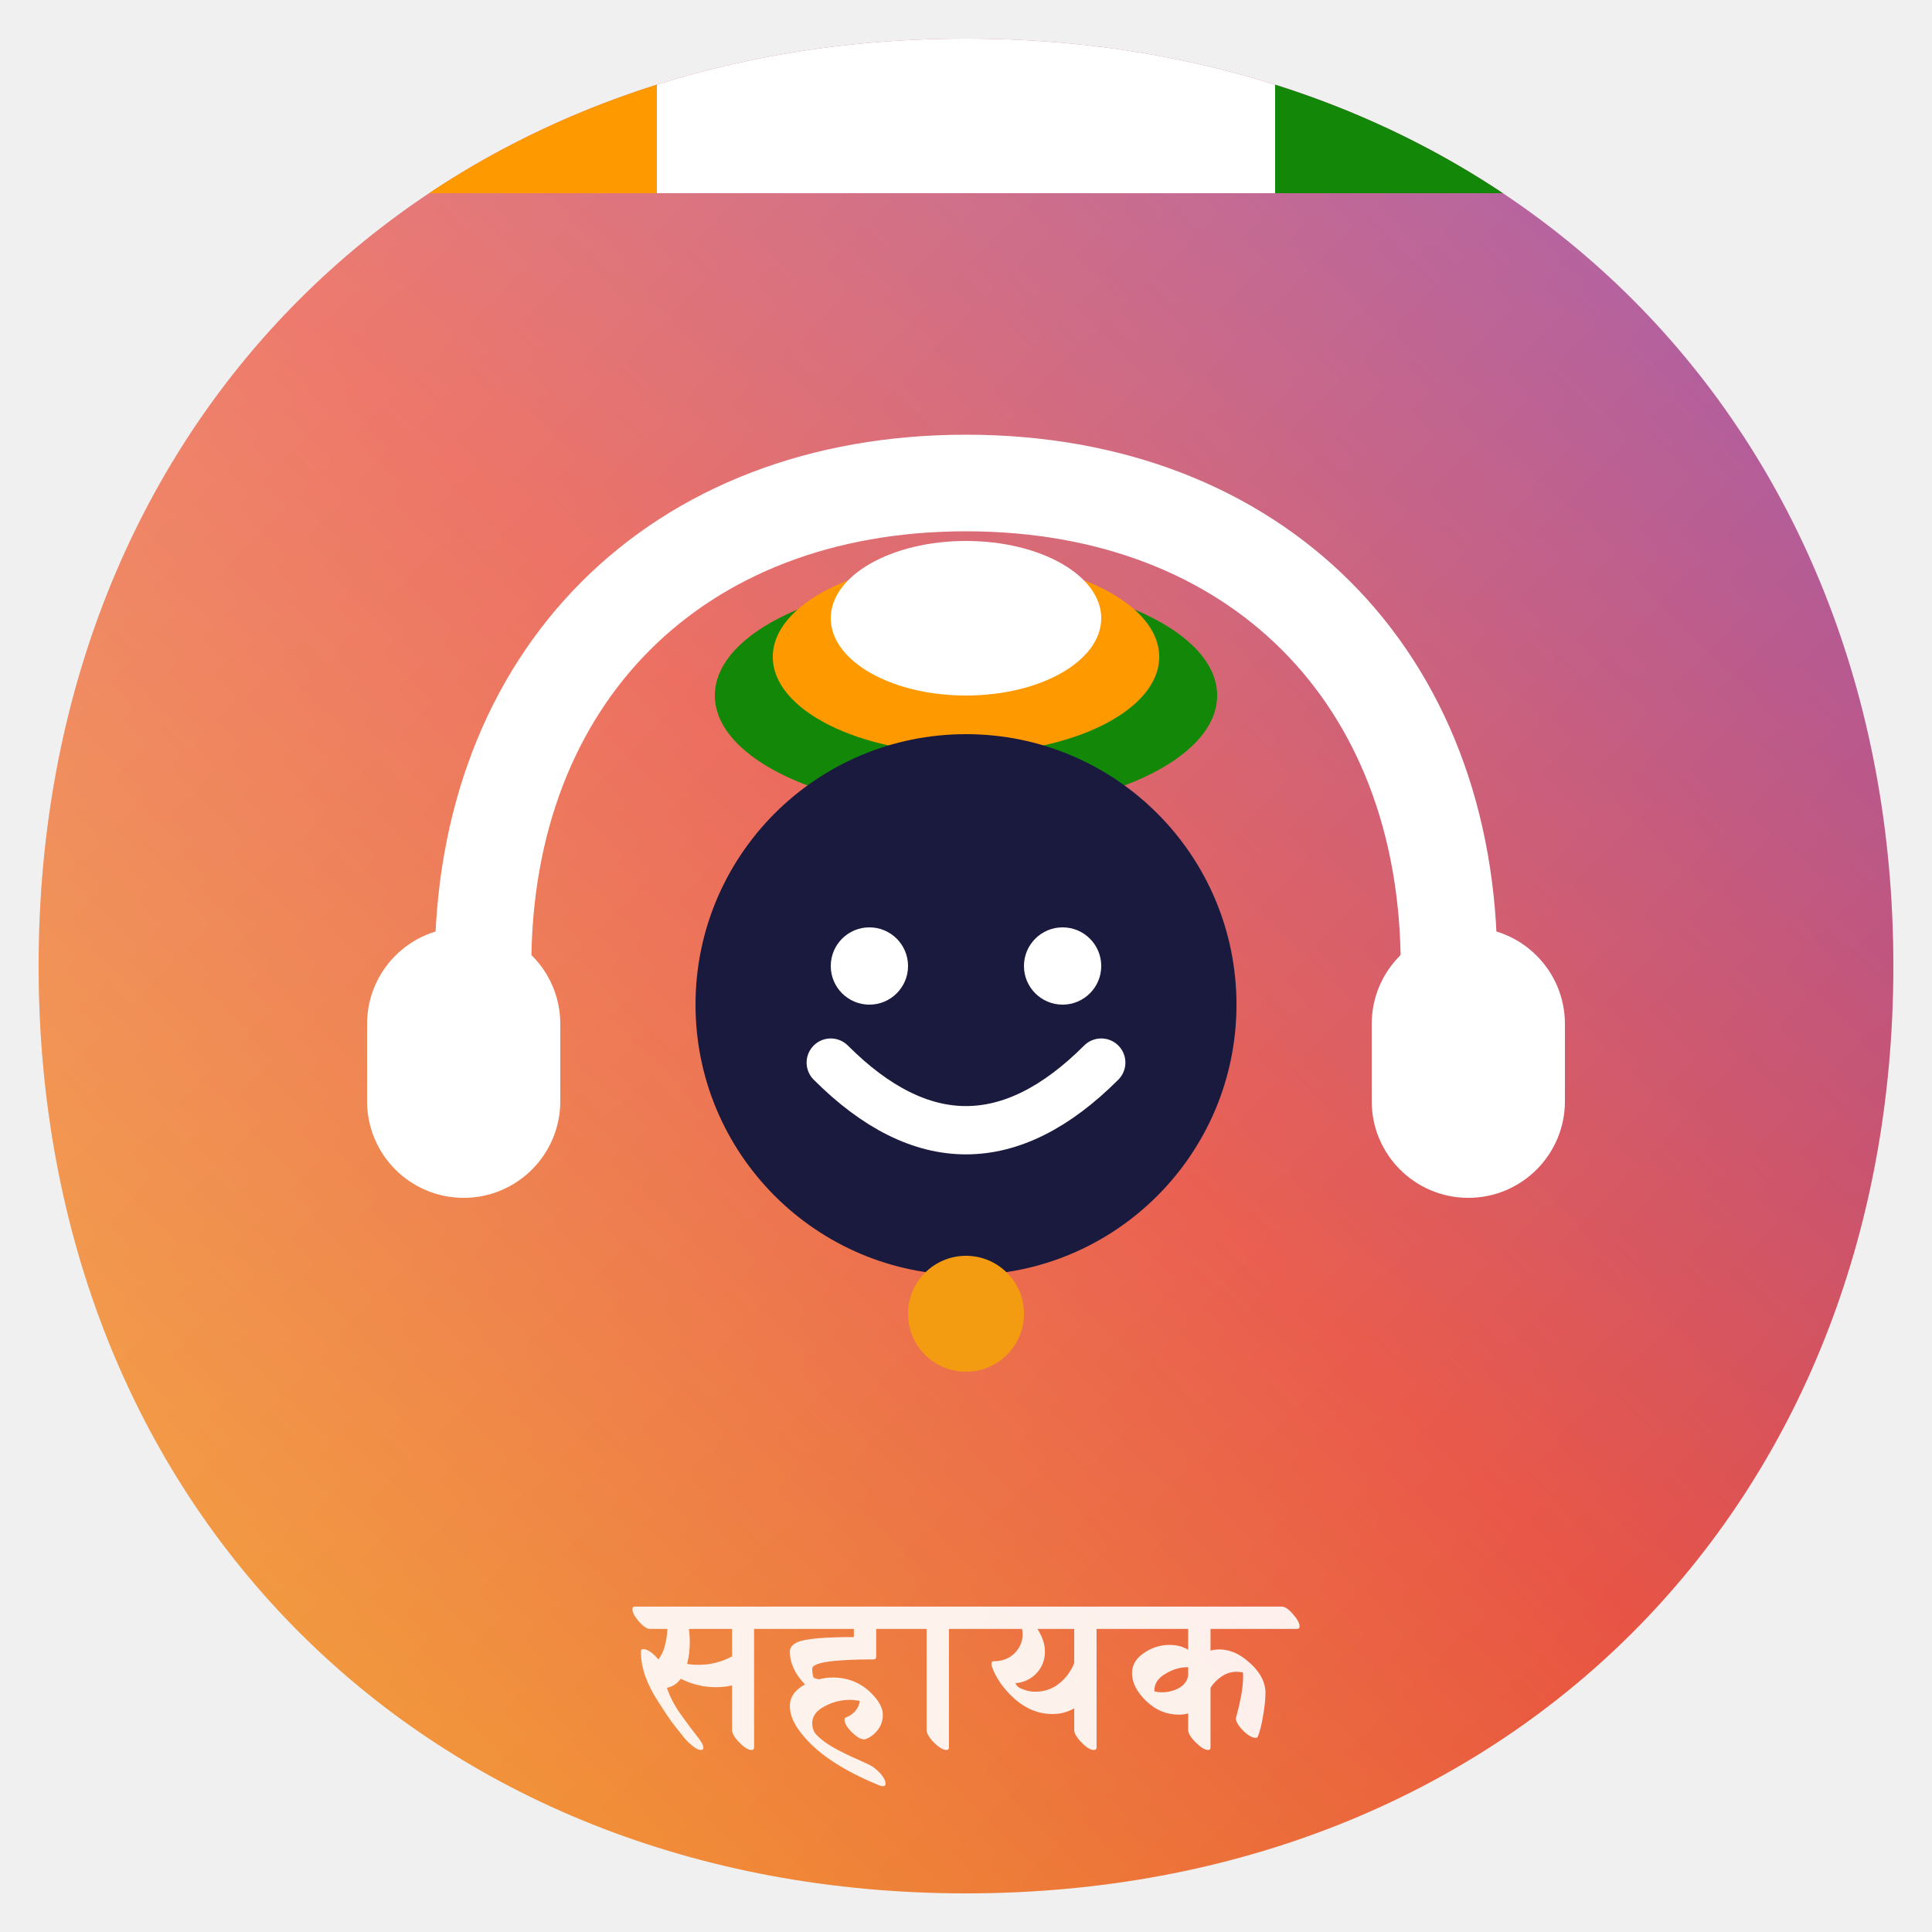
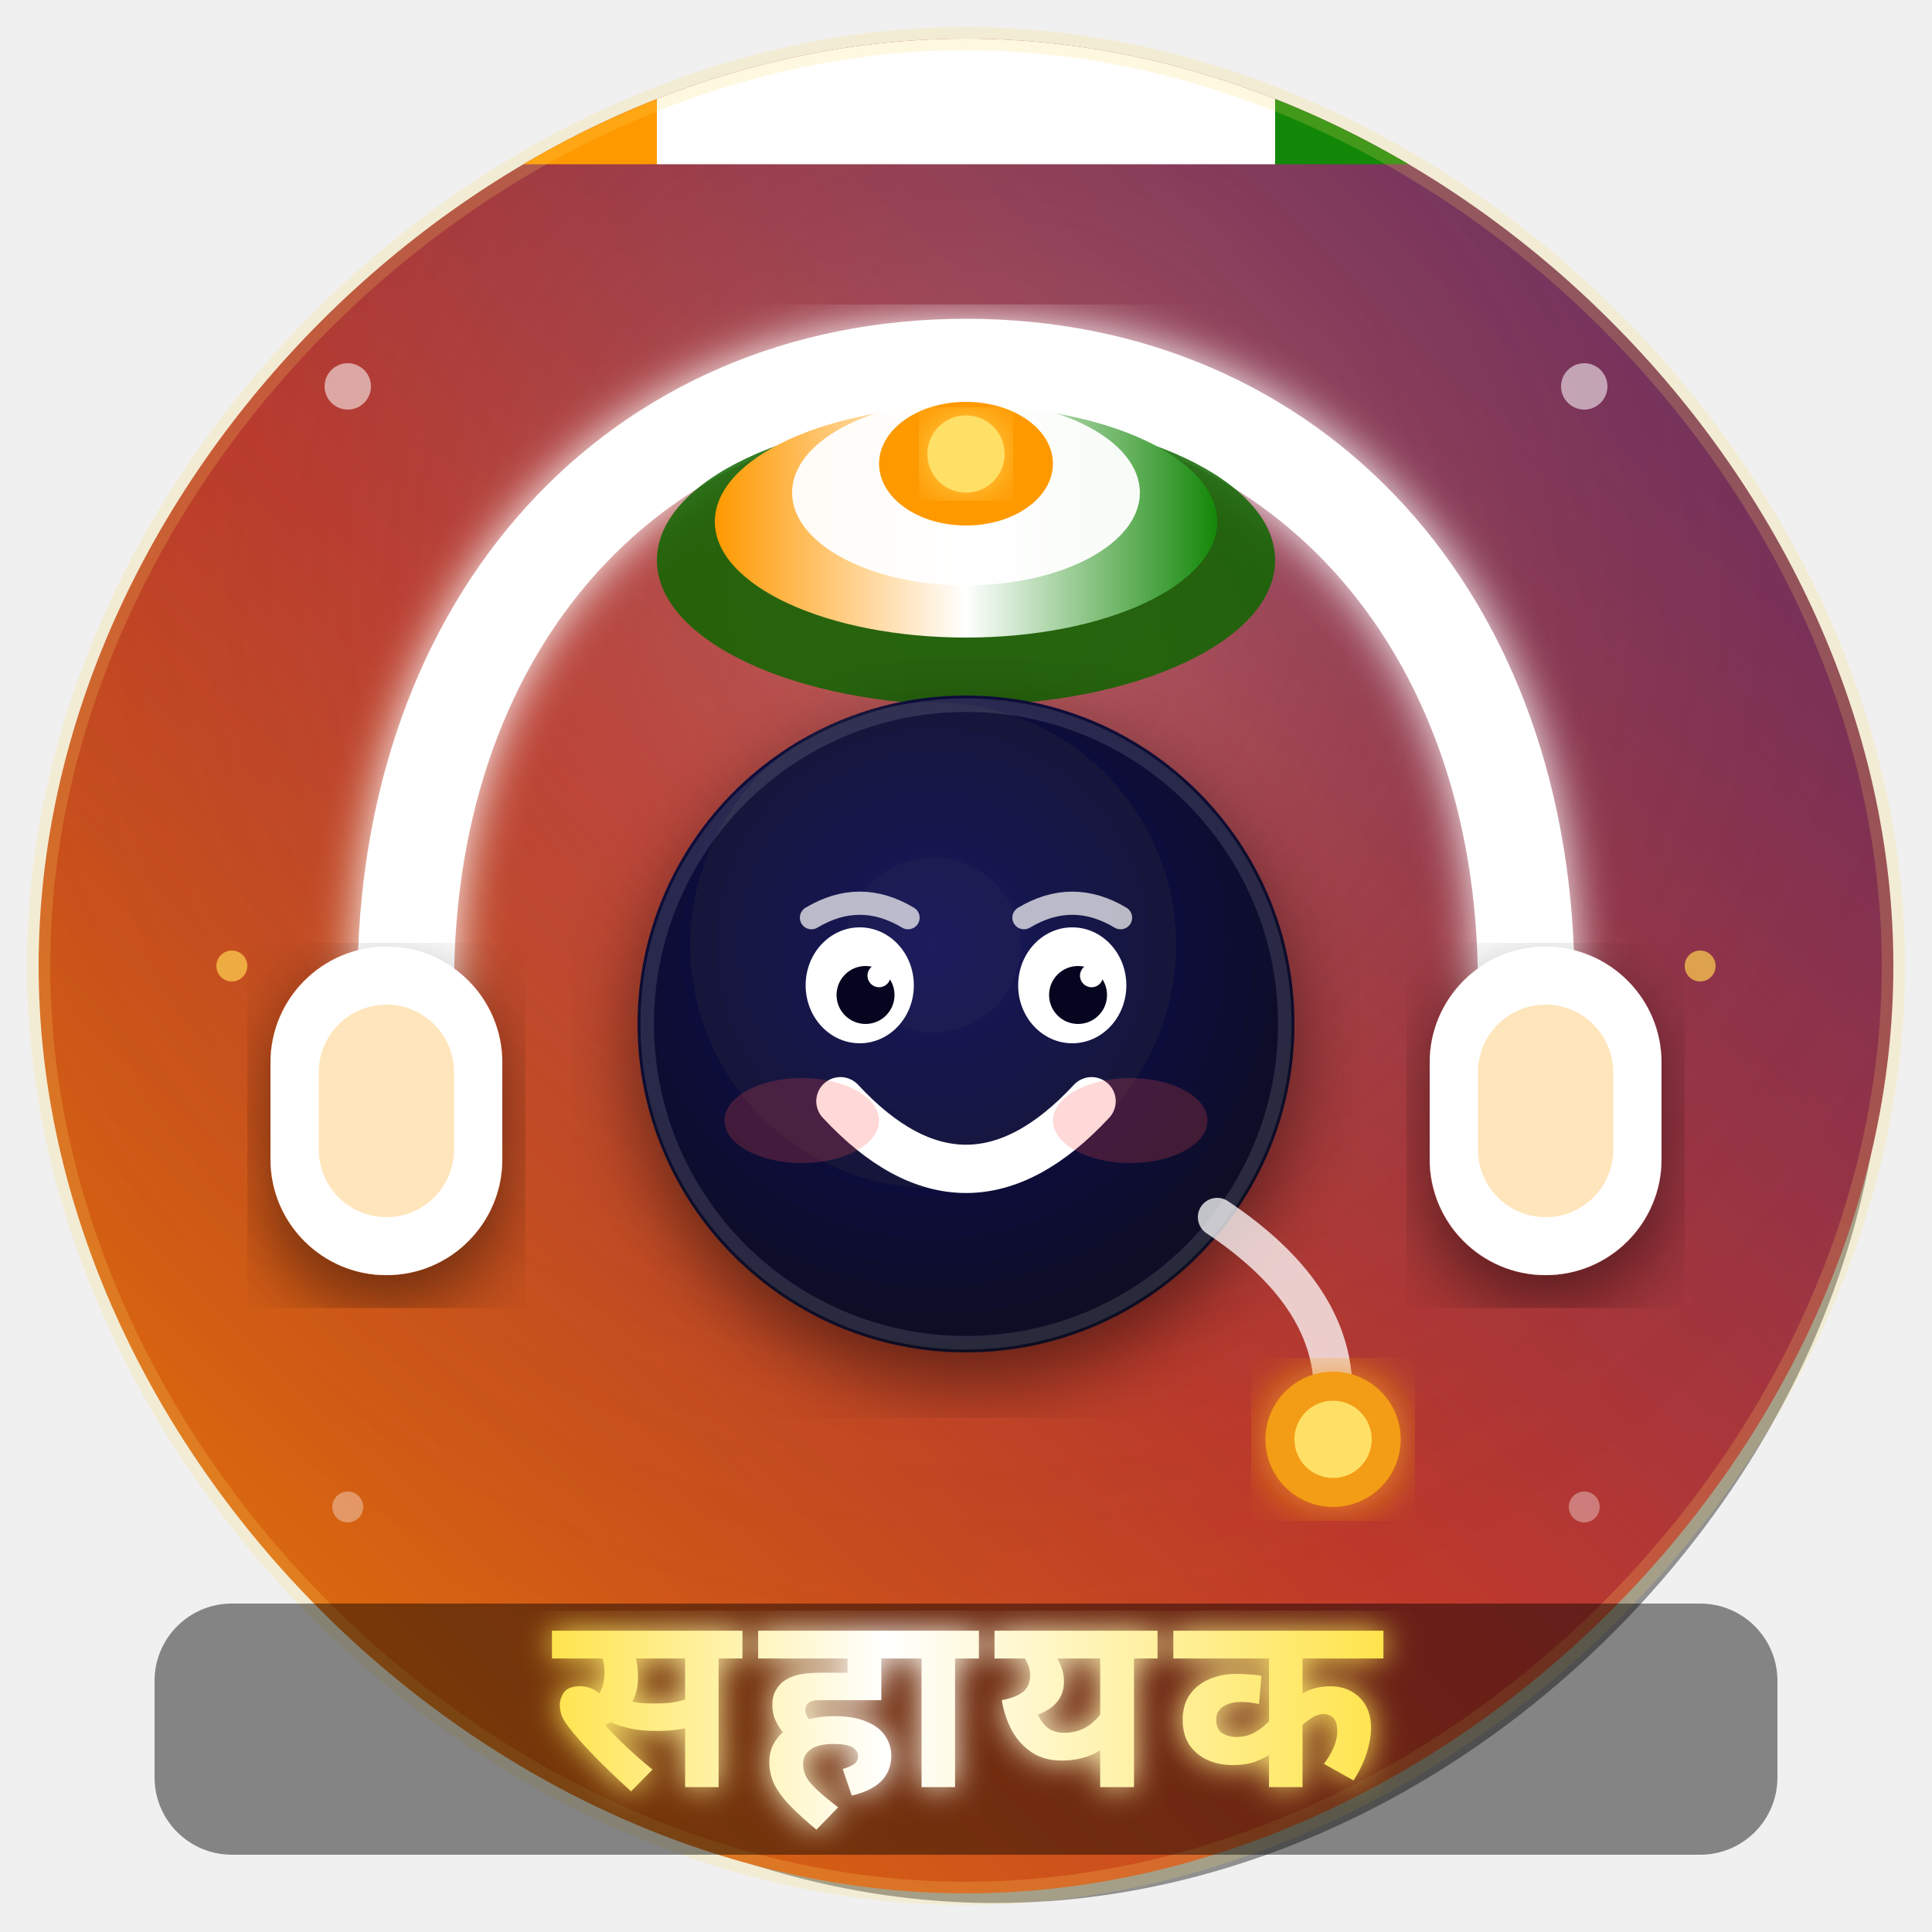
- <svg xmlns="http://www.w3.org/2000/svg" viewBox="0 0 100 100" width="100" height="100">
+ <svg xmlns="http://www.w3.org/2000/svg" viewBox="0 0 100 100" width="400" height="400">
  <defs>
-     <linearGradient id="bg" x1="0%" y1="100%" x2="100%" y2="0%">
-       <stop offset="0%" style="stop-color:#f39c12" />
-       <stop offset="50%" style="stop-color:#e74c3c" />
-       <stop offset="100%" style="stop-color:#8e44ad" />
+     <linearGradient id="bgGrad" x1="0%" y1="100%" x2="100%" y2="0%">
+       <stop offset="0%" style="stop-color:#e67e00" />
+       <stop offset="45%" style="stop-color:#c0392b" />
+       <stop offset="100%" style="stop-color:#5b2c6f" />
    </linearGradient>
-     <linearGradient id="shine" x1="0%" y1="0%" x2="100%" y2="100%">
-       <stop offset="0%" style="stop-color:rgba(255,255,255,0.3)" />
-       <stop offset="100%" style="stop-color:rgba(255,255,255,0)" />
+     <radialGradient id="innerGlow" cx="50%" cy="30%" r="60%">
+       <stop offset="0%" style="stop-color:rgba(255,255,255,0.2)" />
+       <stop offset="100%" style="stop-color:rgba(0,0,0,0)" />
+     </radialGradient>
+     <linearGradient id="goldText" x1="0%" y1="0%" x2="100%" y2="0%">
+       <stop offset="0%" style="stop-color:#ffe44d" />
+       <stop offset="40%" style="stop-color:#ffffff" />
+       <stop offset="100%" style="stop-color:#ffe44d" />
    </linearGradient>
-     <clipPath id="squircle">
-       <path d="M50 2 C22 2 2 22 2 50 C2 78 22 98 50 98 C78 98 98 78 98 50 C98 22 78 2 50 2 Z" />
+     <linearGradient id="turbanGrad" x1="0%" y1="0%" x2="100%" y2="0%">
+       <stop offset="0%" style="stop-color:#ff9900" />
+       <stop offset="50%" style="stop-color:#ffffff" />
+       <stop offset="100%" style="stop-color:#138808" />
+     </linearGradient>
+     <radialGradient id="faceGrad" cx="45%" cy="38%" r="65%">
+       <stop offset="0%" style="stop-color:#1e1e5e" />
+       <stop offset="100%" style="stop-color:#080820" />
+     </radialGradient>
+     <filter id="softShadow">
+       <feDropShadow dx="0" dy="1.5" stdDeviation="2" flood-color="rgba(0,0,0,0.5)" />
+     </filter>
+     <filter id="glow">
+       <feGaussianBlur stdDeviation="1.2" result="blur" />
+       <feMerge>
+         <feMergeNode in="blur" />
+         <feMergeNode in="SourceGraphic" />
+       </feMerge>
+     </filter>
+     <filter id="textGlow">
+       <feGaussianBlur stdDeviation="0.8" result="blur" />
+       <feMerge>
+         <feMergeNode in="blur" />
+         <feMergeNode in="SourceGraphic" />
+       </feMerge>
+     </filter>
+     <clipPath id="clip">
+       <path d="M50,2 C75,2 98,25 98,50 C98,75 75,98 50,98 C25,98 2,75 2,50 C2,25 25,2 50,2Z" />
    </clipPath>
  </defs>
-   <path d="M50 2 C22 2 2 22 2 50 C2 78 22 98 50 98 C78 98 98 78 98 50 C98 22 78 2 50 2 Z" fill="url(#bg)" />
-   <path d="M50 2 C22 2 2 22 2 50 C2 78 22 98 50 98 C78 98 98 78 98 50 C98 22 78 2 50 2 Z" fill="url(#shine)" />
-   <rect x="2" y="2" width="32" height="8" fill="#ff9900" rx="8" ry="0" clip-path="url(#squircle)" />
-   <rect x="34" y="2" width="32" height="8" fill="#ffffff" clip-path="url(#squircle)" />
-   <rect x="66" y="2" width="32" height="8" fill="#138808" rx="0" ry="8" clip-path="url(#squircle)" />
-   <path d="M25 50 C25 35 35 25 50 25 C65 25 75 35 75 50" fill="none" stroke="white" stroke-width="5" stroke-linecap="round" />
-   <rect x="19" y="48" width="10" height="14" rx="5" fill="white" />
-   <rect x="71" y="48" width="10" height="14" rx="5" fill="white" />
-   <ellipse cx="50" cy="36" rx="13" ry="6" fill="#138808" />
-   <ellipse cx="50" cy="34" rx="10" ry="5" fill="#ff9900" />
-   <ellipse cx="50" cy="32" rx="7" ry="4" fill="white" />
-   <circle cx="50" cy="52" r="14" fill="#1a1a3e" />
-   <path d="M43 55 Q50 62 57 55" fill="none" stroke="white" stroke-width="2.5" stroke-linecap="round" />
-   <circle cx="45" cy="50" r="2" fill="white" />
-   <circle cx="55" cy="50" r="2" fill="white" />
-   <circle cx="50" cy="68" r="3" fill="#f39c12" />
-   <text x="50" y="90" font-family="serif" font-size="11" font-weight="900" fill="white" text-anchor="middle" opacity="0.9">सहायक</text>
+   <path d="M50,4 C74,4 96,26 96,50 C96,74 74,96 50,96 C26,96 4,74 4,50 C4,26 26,4 50,4Z" fill="rgba(0,0,0,0.4)" transform="translate(1.5,2.5)" />
+   <path d="M50,2 C75,2 98,25 98,50 C98,75 75,98 50,98 C25,98 2,75 2,50 C2,25 25,2 50,2Z" fill="url(#bgGrad)" />
+   <path d="M50,2 C75,2 98,25 98,50 C98,75 75,98 50,98 C25,98 2,75 2,50 C2,25 25,2 50,2Z" fill="url(#innerGlow)" />
+   <g clip-path="url(#clip)">
+     <rect x="2" y="2" width="32" height="6.5" fill="#ff9900" />
+     <rect x="34" y="2" width="32" height="6.5" fill="white" />
+     <rect x="66" y="2" width="32" height="6.5" fill="#138808" />
+   </g>
+   <path d="M50,2 C75,2 98,25 98,50 C98,75 75,98 50,98 C25,98 2,75 2,50 C2,25 25,2 50,2Z" fill="none" stroke="rgba(255,220,100,0.2)" stroke-width="1.2" />
+   <path d="M21 51 C21 32 33 19 50 19 C67 19 79 32 79 51" fill="none" stroke="white" stroke-width="5" stroke-linecap="round" filter="url(#glow)" />
+   <rect x="14" y="49" width="12" height="17" rx="6" fill="white" filter="url(#softShadow)" />
+   <rect x="16.5" y="52" width="7" height="11" rx="3.5" fill="rgba(255,180,60,0.35)" />
+   <rect x="74" y="49" width="12" height="17" rx="6" fill="white" filter="url(#softShadow)" />
+   <rect x="76.5" y="52" width="7" height="11" rx="3.5" fill="rgba(255,180,60,0.35)" />
+   <ellipse cx="50" cy="29" rx="16" ry="7.5" fill="#0e6600" opacity="0.85" />
+   <ellipse cx="50" cy="27" rx="13" ry="6" fill="url(#turbanGrad)" />
+   <ellipse cx="50" cy="25.5" rx="9" ry="4.8" fill="white" opacity="0.95" />
+   <ellipse cx="50" cy="24" rx="4.5" ry="3.2" fill="#ff9900" />
+   <circle cx="50" cy="23.5" r="2" fill="#ffe066" filter="url(#glow)" />
+   <circle cx="50" cy="53" r="17" fill="url(#faceGrad)" filter="url(#softShadow)" />
+   <circle cx="50" cy="53" r="16.5" fill="none" stroke="rgba(255,255,255,0.12)" stroke-width="0.7" />
+   <path d="M42 47.5 Q44.5 46 47 47.5" fill="none" stroke="rgba(255,255,255,0.7)" stroke-width="1.2" stroke-linecap="round" />
+   <path d="M53 47.5 Q55.5 46 58 47.5" fill="none" stroke="rgba(255,255,255,0.7)" stroke-width="1.2" stroke-linecap="round" />
+   <ellipse cx="44.5" cy="51" rx="2.8" ry="3" fill="white" />
+   <ellipse cx="55.5" cy="51" rx="2.8" ry="3" fill="white" />
+   <circle cx="44.8" cy="51.5" r="1.5" fill="#050520" />
+   <circle cx="55.8" cy="51.5" r="1.5" fill="#050520" />
+   <circle cx="45.5" cy="50.5" r="0.6" fill="white" />
+   <circle cx="56.5" cy="50.5" r="0.6" fill="white" />
+   <path d="M43.5 57 Q50 64 56.5 57" fill="none" stroke="white" stroke-width="2.5" stroke-linecap="round" />
+   <ellipse cx="41.5" cy="58" rx="4" ry="2.2" fill="rgba(255,80,80,0.22)" />
+   <ellipse cx="58.5" cy="58" rx="4" ry="2.2" fill="rgba(255,80,80,0.22)" />
+   <path d="M63 63 Q69 67 69 72" fill="none" stroke="rgba(255,255,255,0.75)" stroke-width="2" stroke-linecap="round" />
+   <circle cx="69" cy="74.5" r="3.5" fill="#f39c12" filter="url(#glow)" />
+   <circle cx="69" cy="74.5" r="2" fill="#ffe066" />
+   <rect x="8" y="83" width="84" height="13" rx="4" fill="rgba(0,0,0,0.45)" />
+   <text x="50" y="92.5" font-family="'Noto Sans Devanagari', 'Mangal', serif" font-size="13" font-weight="900" fill="url(#goldText)" text-anchor="middle" letter-spacing="1" filter="url(#textGlow)">सहायक</text>
+   <circle cx="18" cy="20" r="1.2" fill="rgba(255,255,255,0.55)" />
+   <circle cx="82" cy="20" r="1.2" fill="rgba(255,255,255,0.55)" />
+   <circle cx="12" cy="50" r="0.8" fill="rgba(255,210,80,0.7)" />
+   <circle cx="88" cy="50" r="0.8" fill="rgba(255,210,80,0.7)" />
+   <circle cx="18" cy="78" r="0.8" fill="rgba(255,255,255,0.35)" />
+   <circle cx="82" cy="78" r="0.8" fill="rgba(255,255,255,0.35)" />
</svg>
